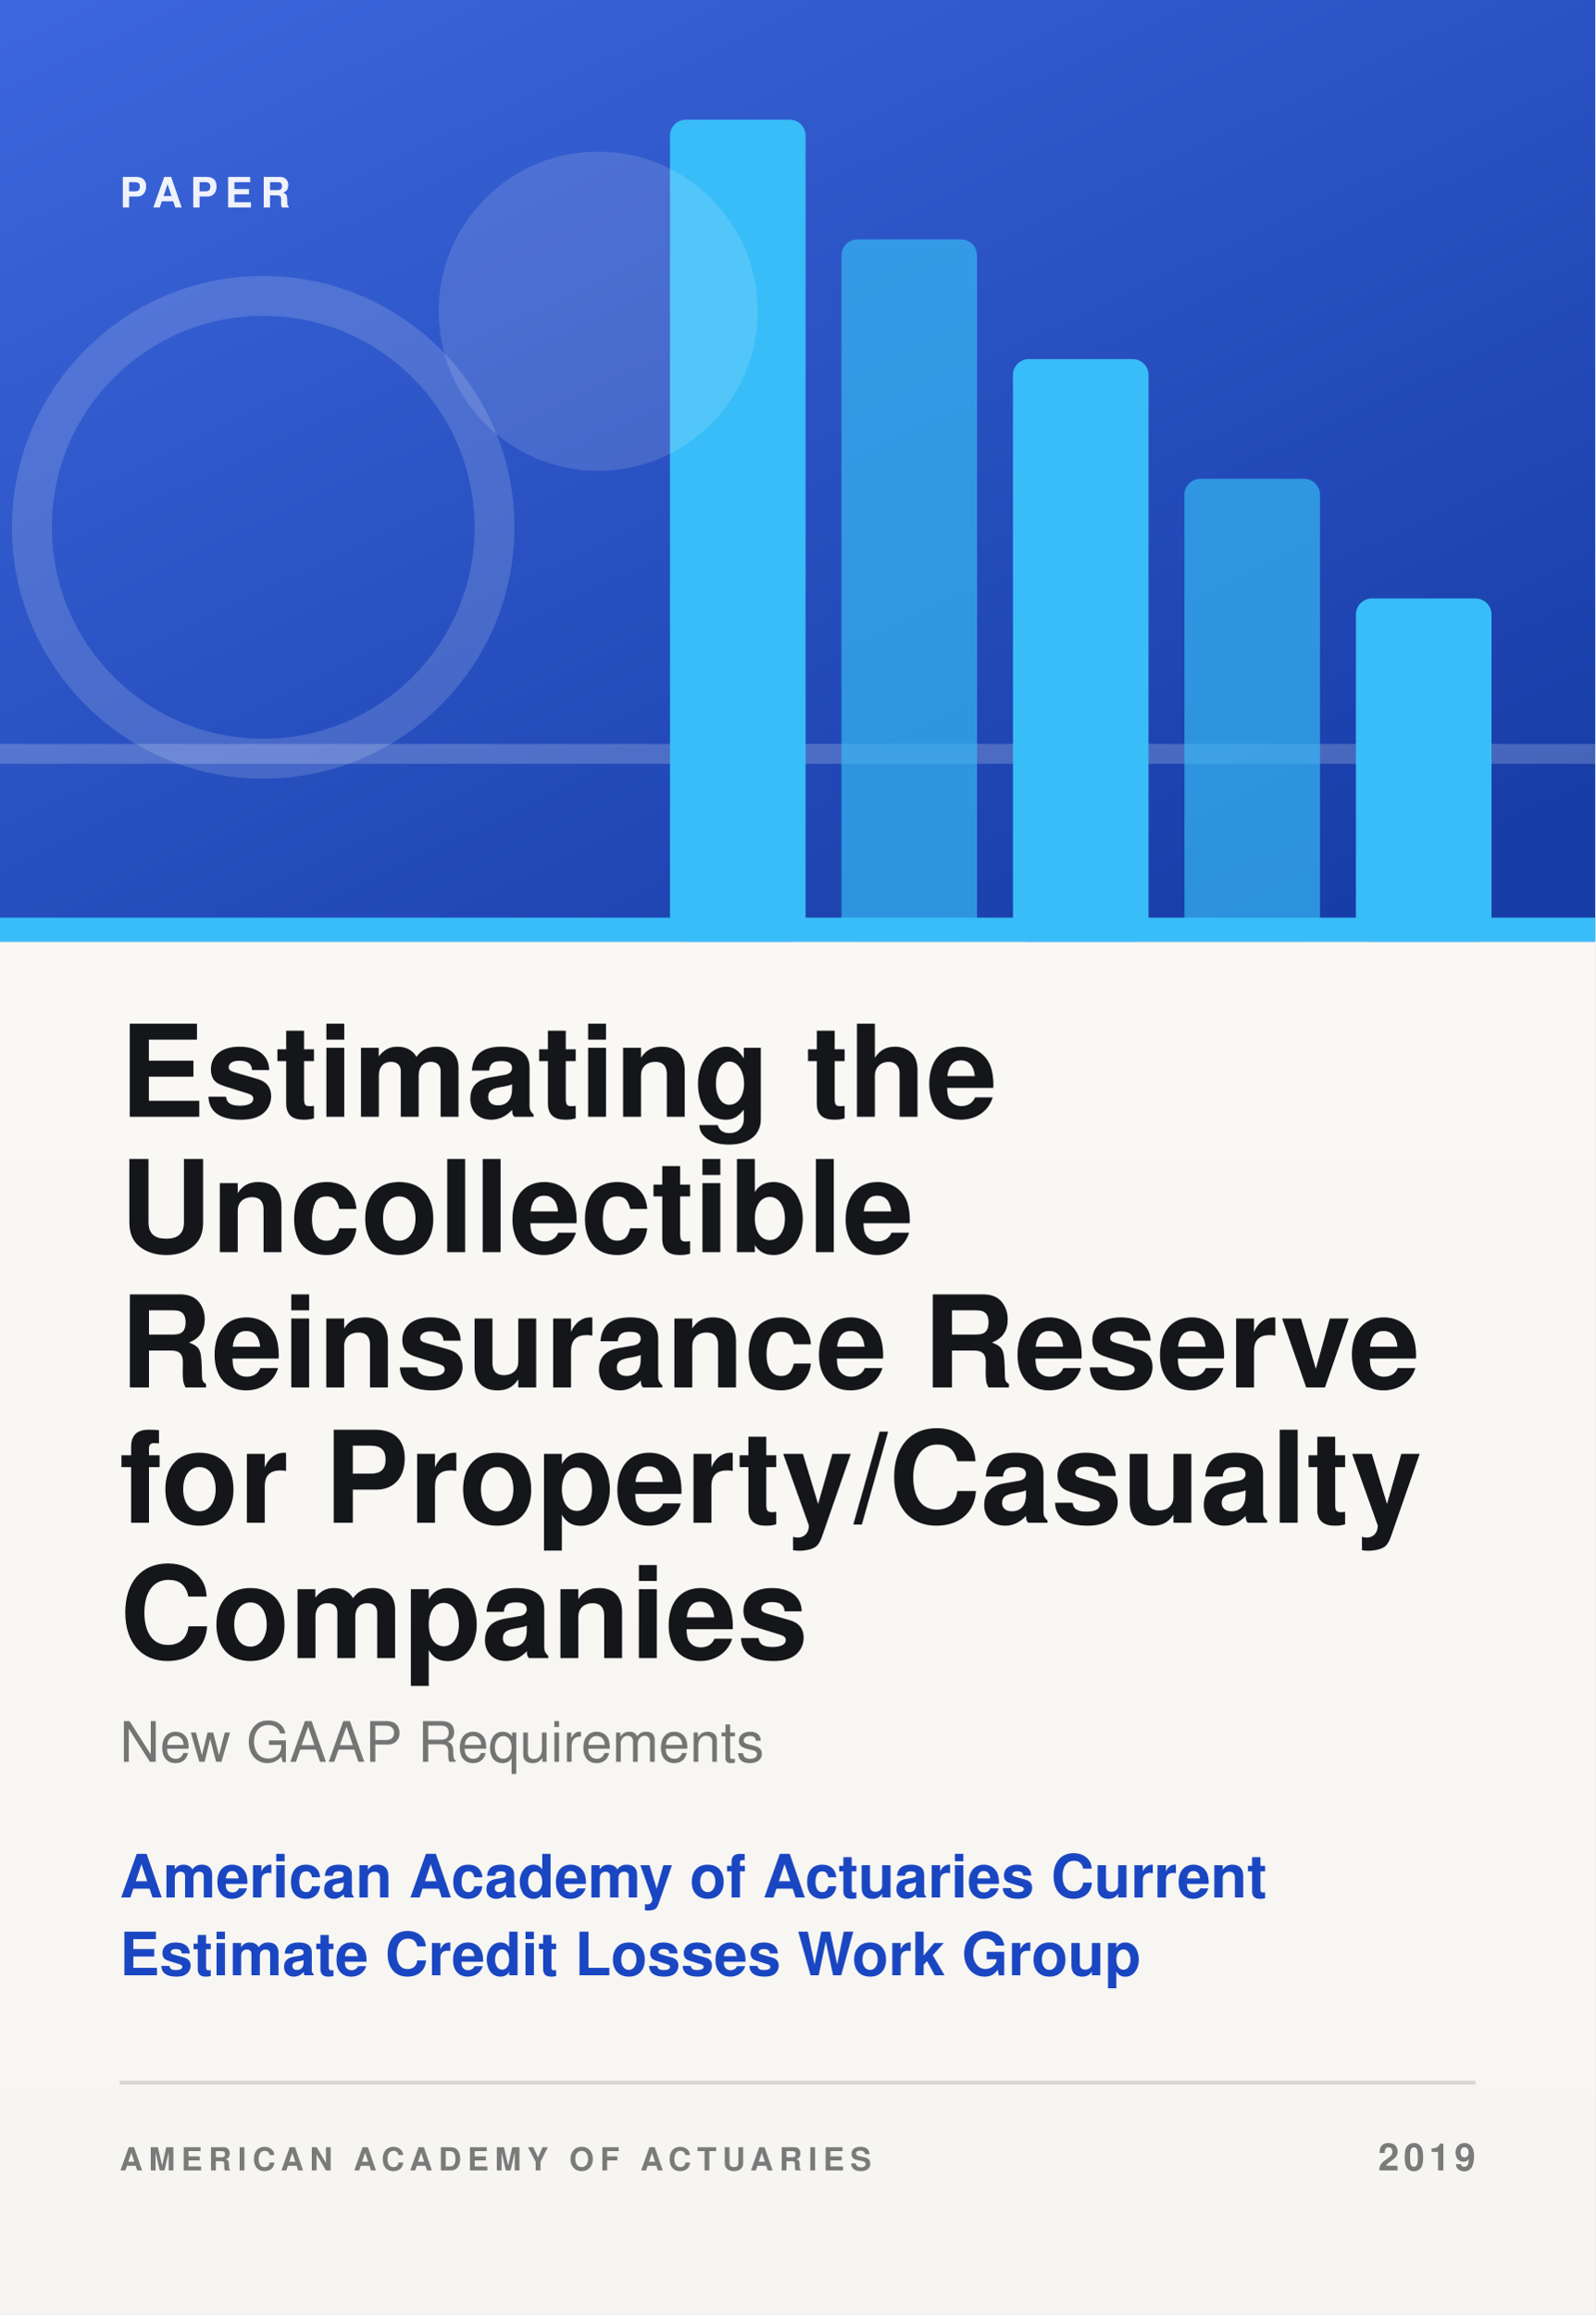
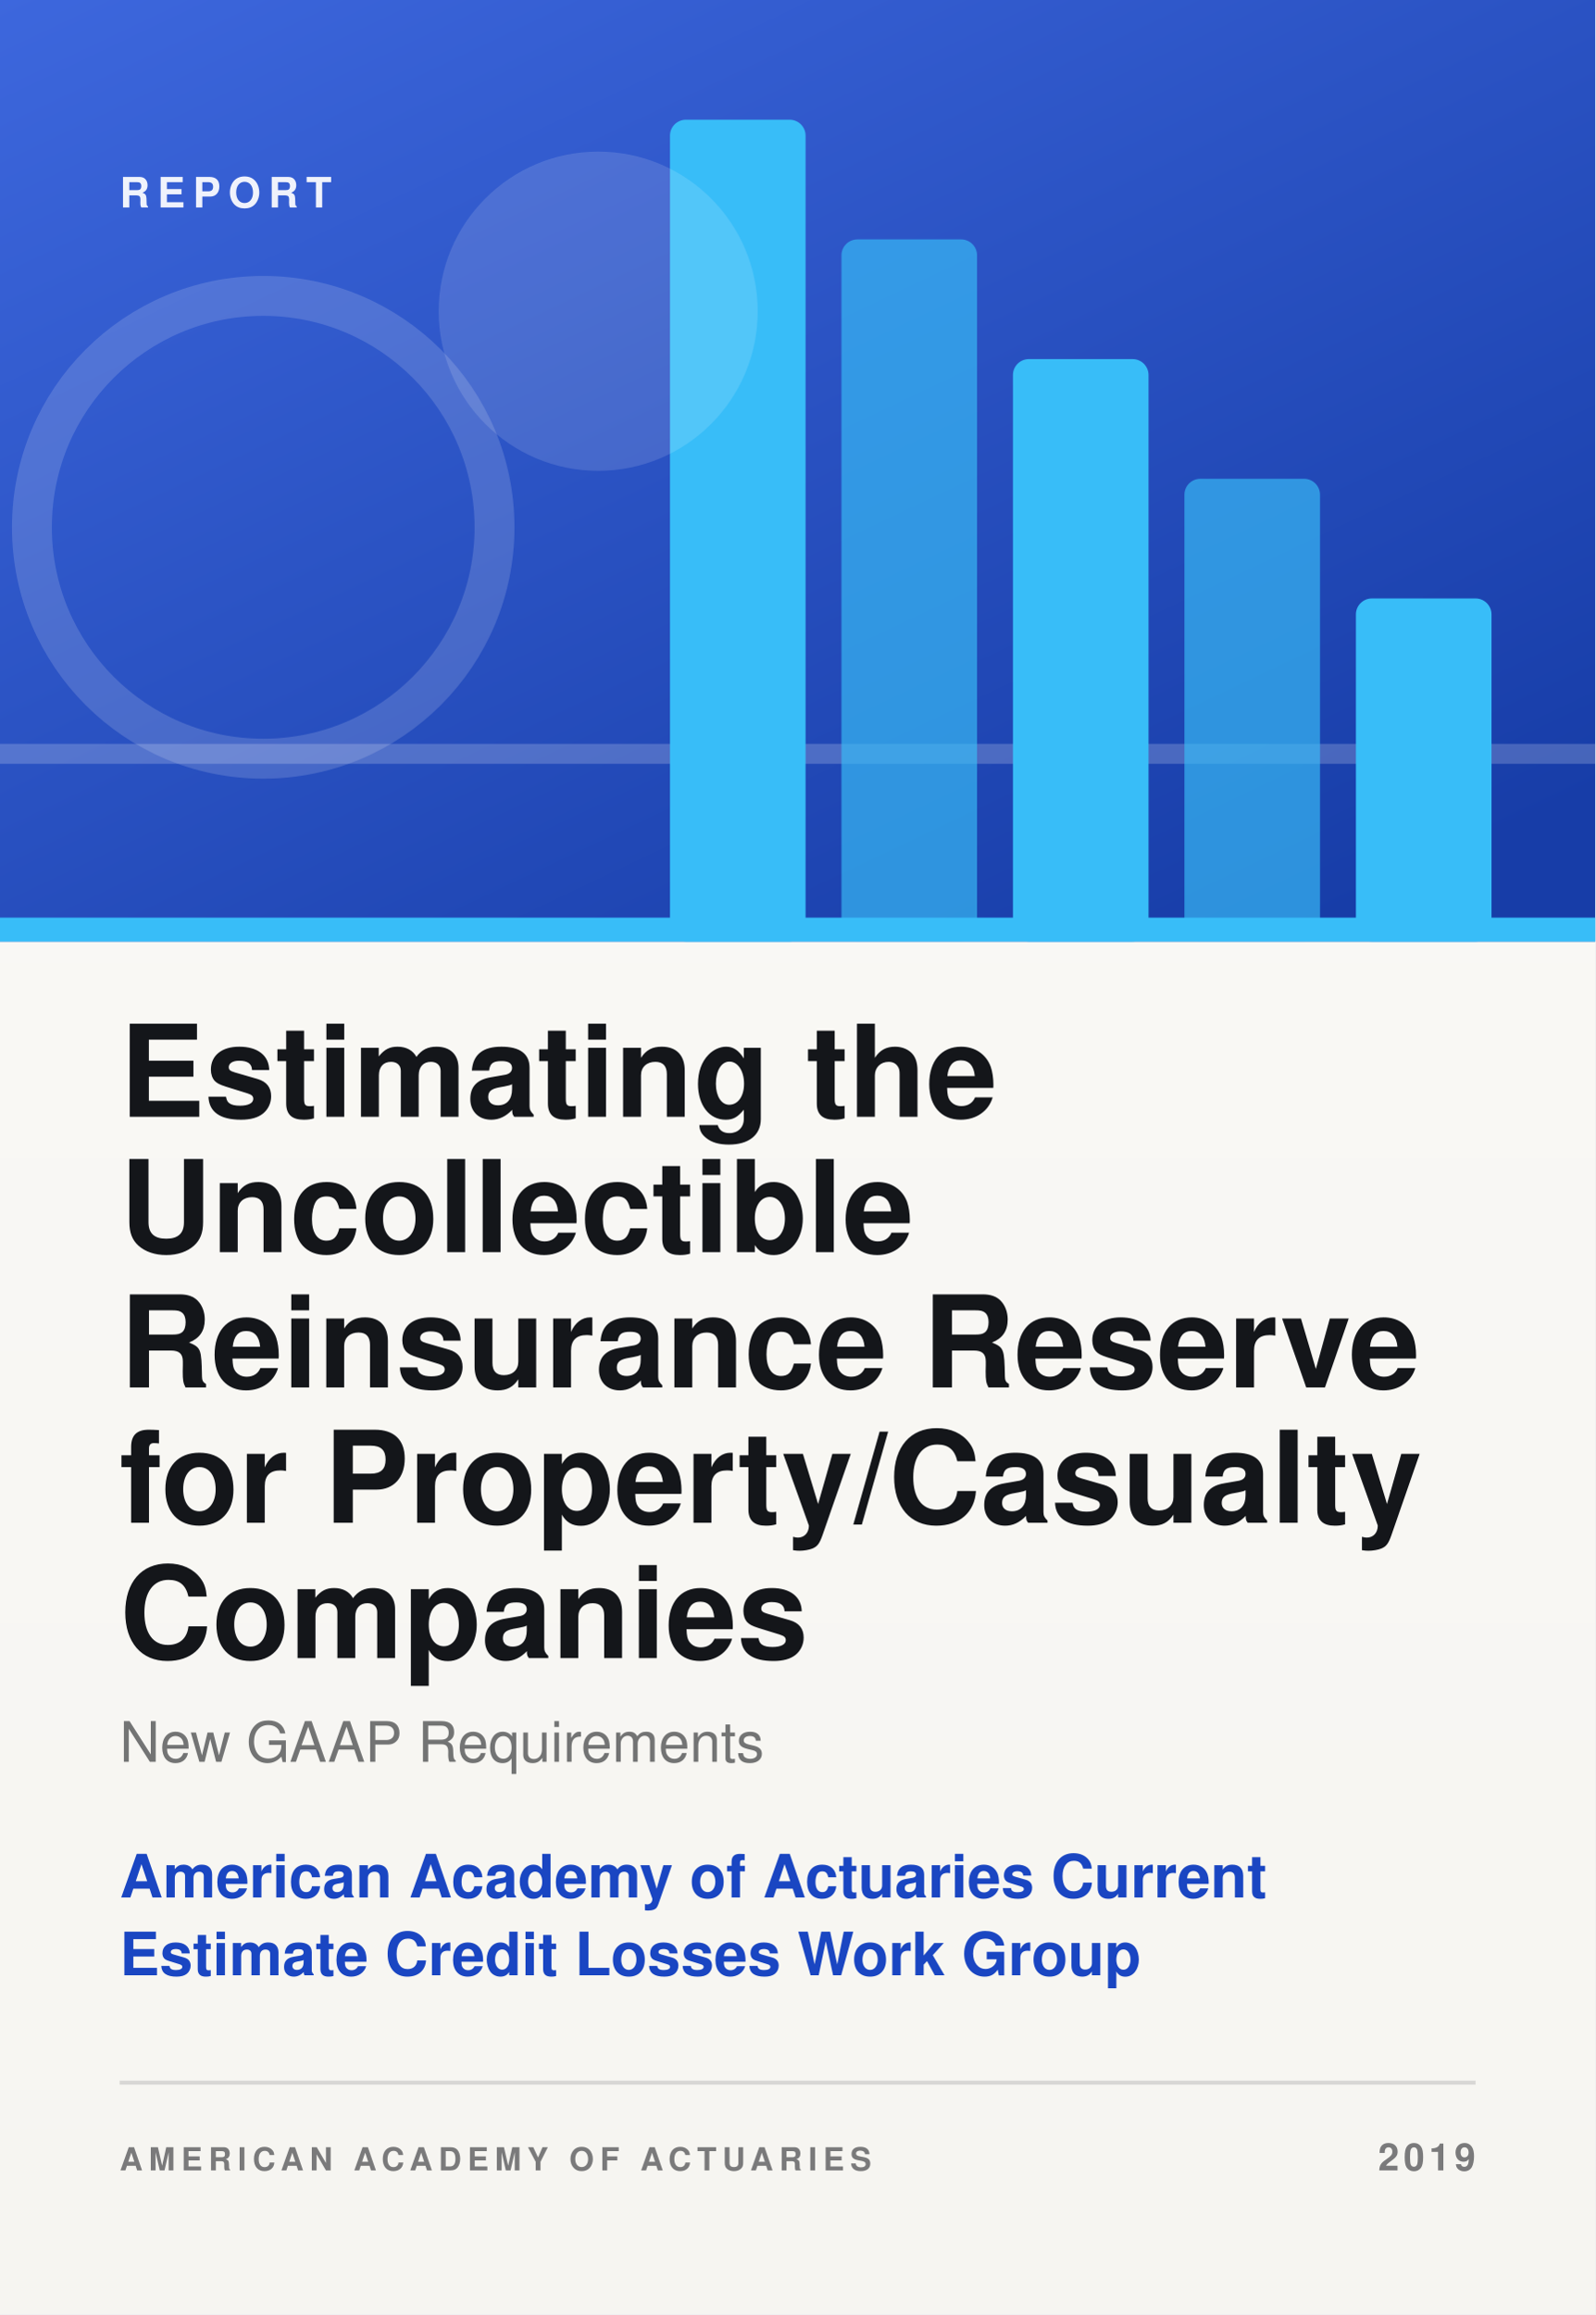
<svg xmlns="http://www.w3.org/2000/svg" viewBox="0 0 400 580" width="400" height="580" role="img" aria-label="Cover of Estimating the Uncollectible Reinsurance Reserve for Property/Casualty Companies — American Academy of Actuaries Current Estimate Credit Losses Work Group — 2019">
  <defs>
    <linearGradient id="band-b2ef262" x1="0" y1="0" x2="0.8" y2="1">
      <stop offset="0" stop-color="#3d67dd" />
      <stop offset="1" stop-color="#173da8" />
    </linearGradient>
    <linearGradient id="paper-b2ef262" x1="0" y1="0" x2="0" y2="1">
      <stop offset="0" stop-color="#fbfaf7" />
      <stop offset="1" stop-color="#f6f5f1" />
    </linearGradient>
    <clipPath id="crop-b2ef262">
      <rect x="0" y="0" width="400" height="236" />
    </clipPath>
  </defs>
  <rect x="0" y="0" width="400" height="580" fill="url(#paper-b2ef262)" />
  <g clip-path="url(#crop-b2ef262)">
    <rect x="0" y="0" width="400" height="236" fill="url(#band-b2ef262)" />
    <circle cx="66" cy="132.16" r="58" fill="none" stroke="#ffffff" stroke-width="10" opacity="0.15" />
    <rect x="0" y="186.44" width="400" height="5" fill="#ffffff" opacity="0.2" />
    <rect x="168" y="30" width="34" height="206" fill="#38bdf8" rx="4" />
    <rect x="211" y="60" width="34" height="176" fill="#38bdf8" opacity="0.66" rx="4" />
    <rect x="254" y="90" width="34" height="146" fill="#38bdf8" rx="4" />
    <rect x="297" y="120" width="34" height="116" fill="#38bdf8" opacity="0.66" rx="4" />
    <rect x="340" y="150" width="34" height="86" fill="#38bdf8" rx="4" />
    <circle cx="150" cy="78" r="40" fill="#ffffff" opacity="0.13" />
  </g>
  <rect x="0" y="230" width="400" height="6" fill="#38bdf8" />
-   <text x="30" y="52" font-family="'Helvetica Neue', Helvetica, Arial, sans-serif" font-size="10.5" font-weight="700" fill="#ffffff" text-anchor="start" letter-spacing="1.9" opacity="0.92">PAPER</text>
+   <text x="30" y="52" font-family="'Helvetica Neue', Helvetica, Arial, sans-serif" font-size="10.5" font-weight="700" fill="#ffffff" text-anchor="start" letter-spacing="1.9" opacity="0.92">REPORT</text>
  <text x="30" y="279.91" font-family="'Helvetica Neue', Helvetica, Arial, sans-serif" font-size="32" font-weight="700" fill="#14161a" text-anchor="start">Estimating the</text>
  <text x="30" y="313.83" font-family="'Helvetica Neue', Helvetica, Arial, sans-serif" font-size="32" font-weight="700" fill="#14161a" text-anchor="start">Uncollectible</text>
  <text x="30" y="347.75" font-family="'Helvetica Neue', Helvetica, Arial, sans-serif" font-size="32" font-weight="700" fill="#14161a" text-anchor="start">Reinsurance Reserve</text>
  <text x="30" y="381.67" font-family="'Helvetica Neue', Helvetica, Arial, sans-serif" font-size="32" font-weight="700" fill="#14161a" text-anchor="start">for Property/Casualty</text>
  <text x="30" y="415.59" font-family="'Helvetica Neue', Helvetica, Arial, sans-serif" font-size="32" font-weight="700" fill="#14161a" text-anchor="start">Companies</text>
  <text x="30" y="441.59" font-family="'Helvetica Neue', Helvetica, Arial, sans-serif" font-size="14" font-weight="400" fill="#737474" text-anchor="start">New GAAP Requirements</text>
  <text x="30" y="475.59" font-family="'Helvetica Neue', Helvetica, Arial, sans-serif" font-size="15" font-weight="600" fill="#1a46c2" text-anchor="start">American Academy of Actuaries Current</text>
  <text x="30" y="495.09" font-family="'Helvetica Neue', Helvetica, Arial, sans-serif" font-size="15" font-weight="600" fill="#1a46c2" text-anchor="start">Estimate Credit Losses Work Group</text>
  <line x1="30" y1="522" x2="370" y2="522" stroke="#14161a" stroke-width="1" opacity="0.14" />
  <text x="30" y="544" font-family="'Helvetica Neue', Helvetica, Arial, sans-serif" font-size="8" font-weight="700" fill="#7a7a7b" text-anchor="start" letter-spacing="1.5">AMERICAN ACADEMY OF ACTUARIES</text>
  <text x="370" y="544" font-family="'Helvetica Neue', Helvetica, Arial, sans-serif" font-size="9.5" font-weight="600" fill="#7a7a7b" text-anchor="end" letter-spacing="1.1">2019</text>
</svg>
